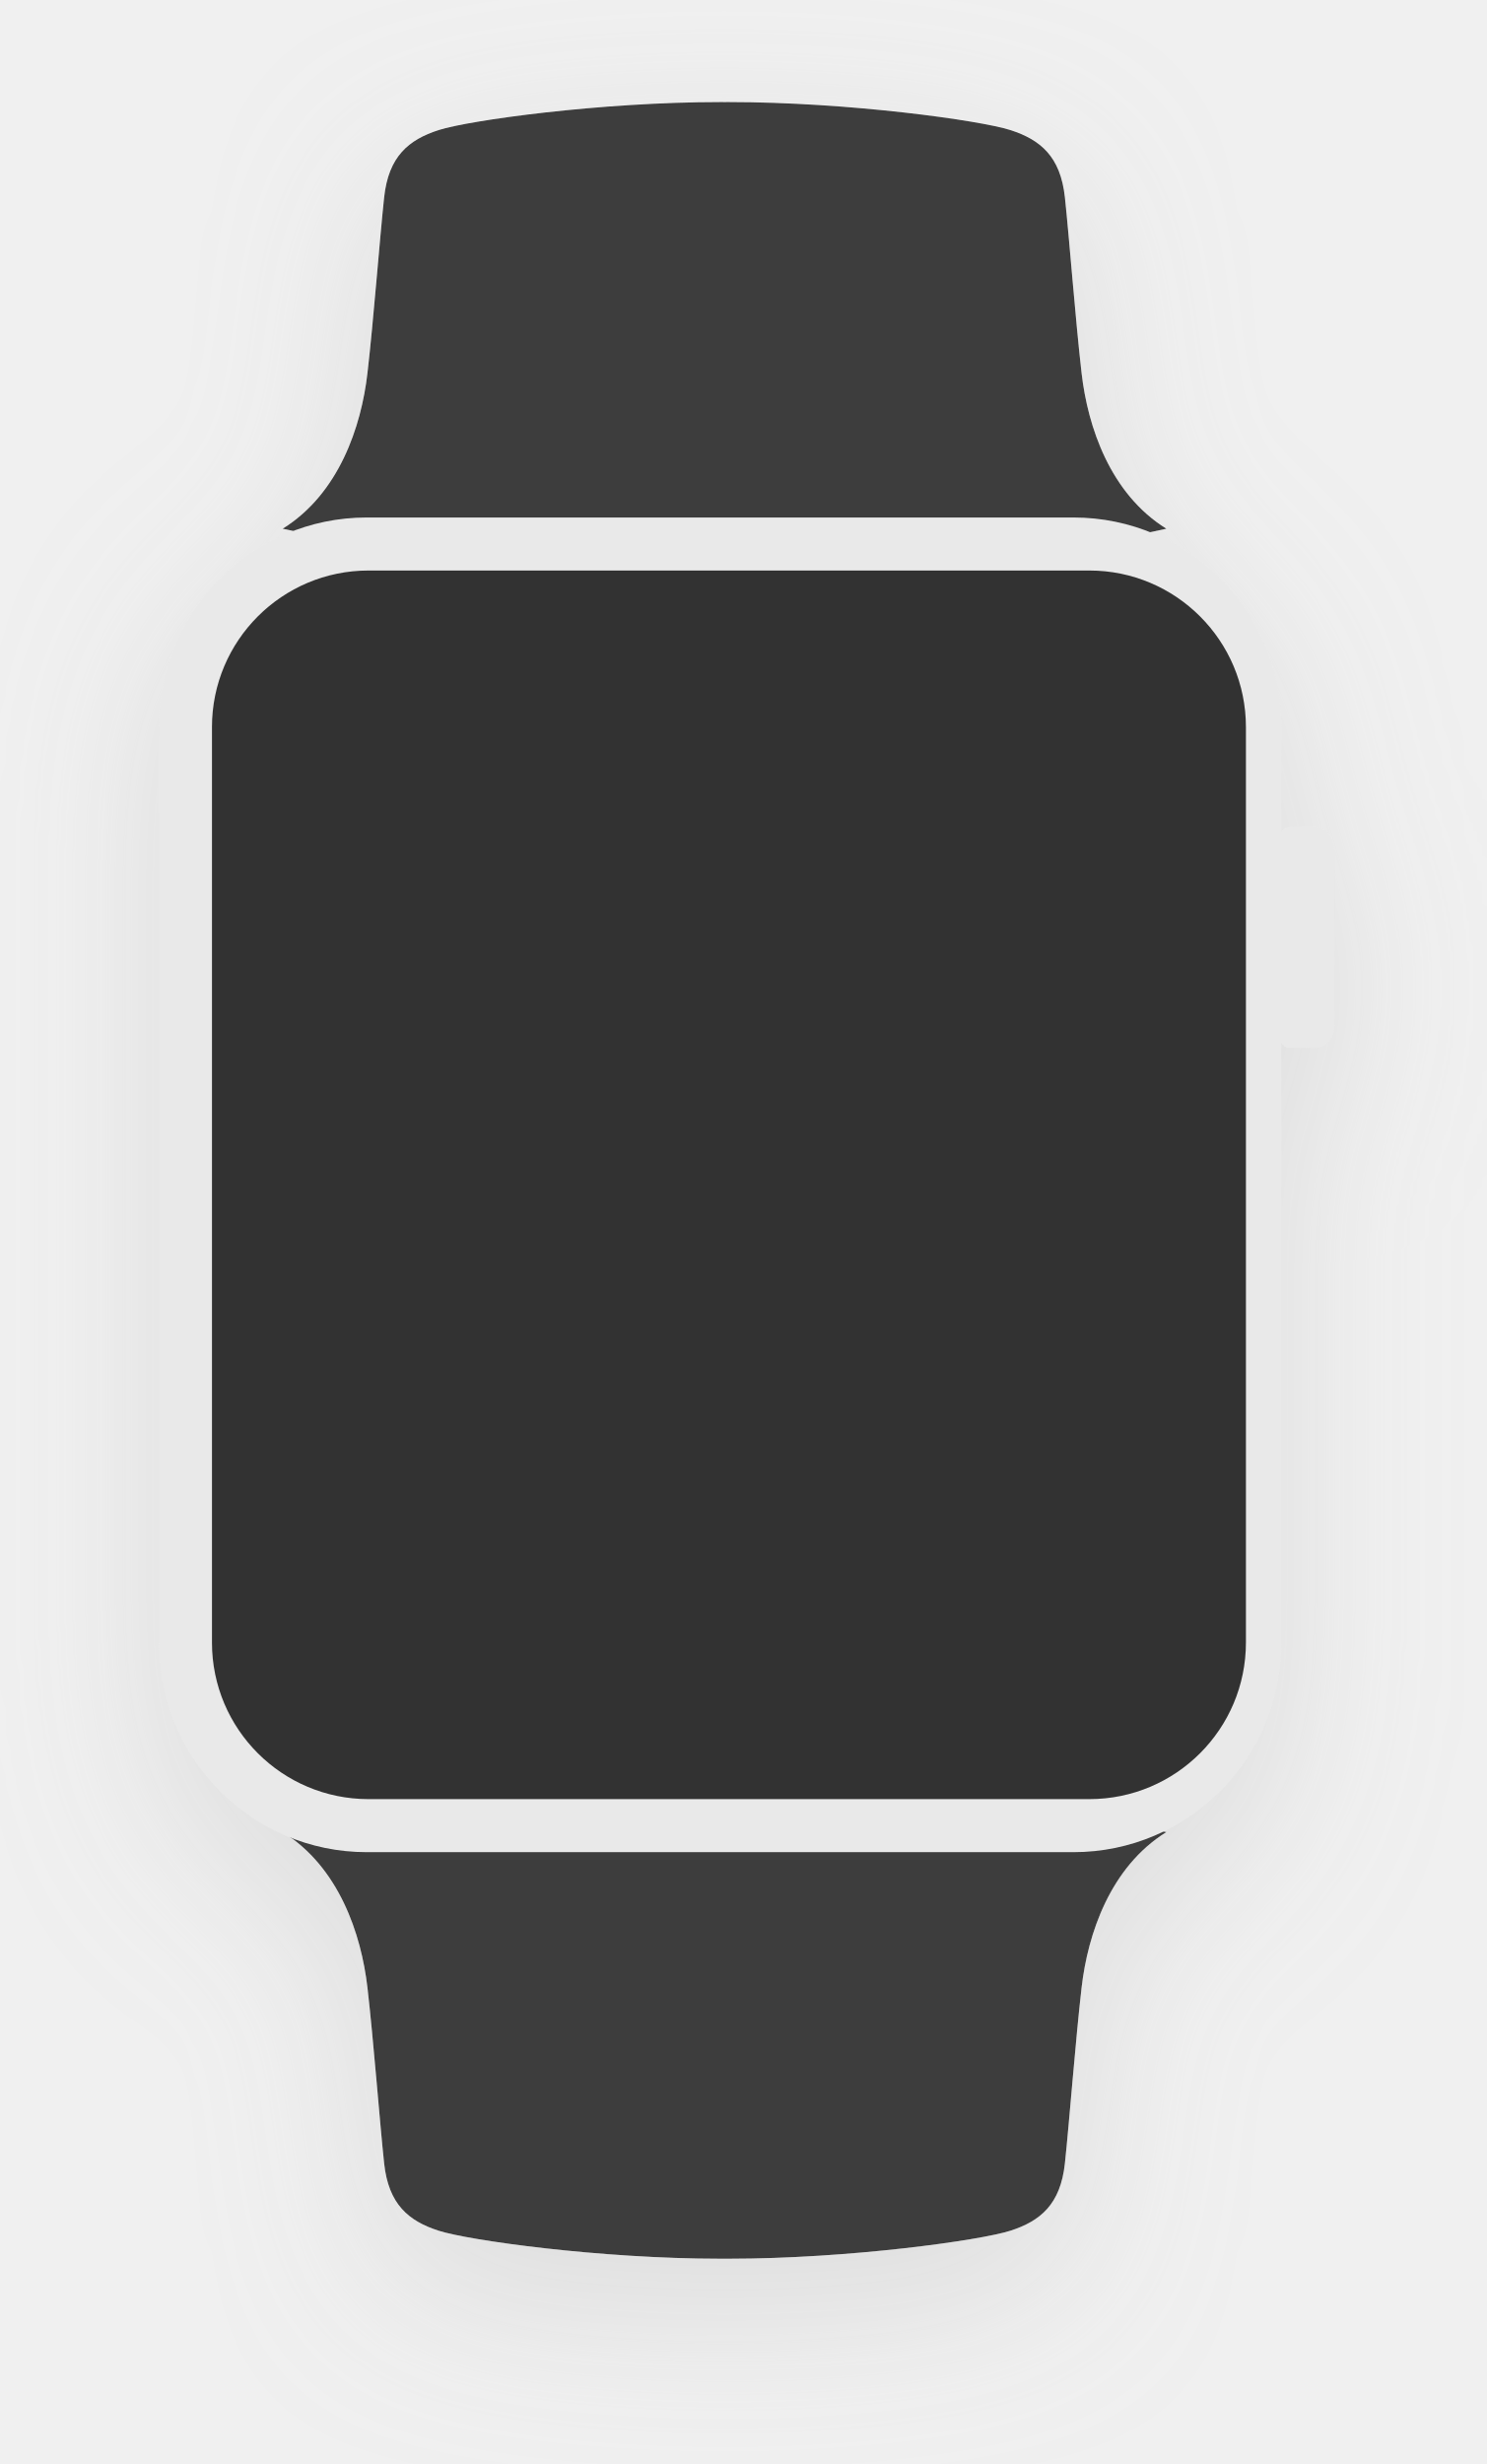
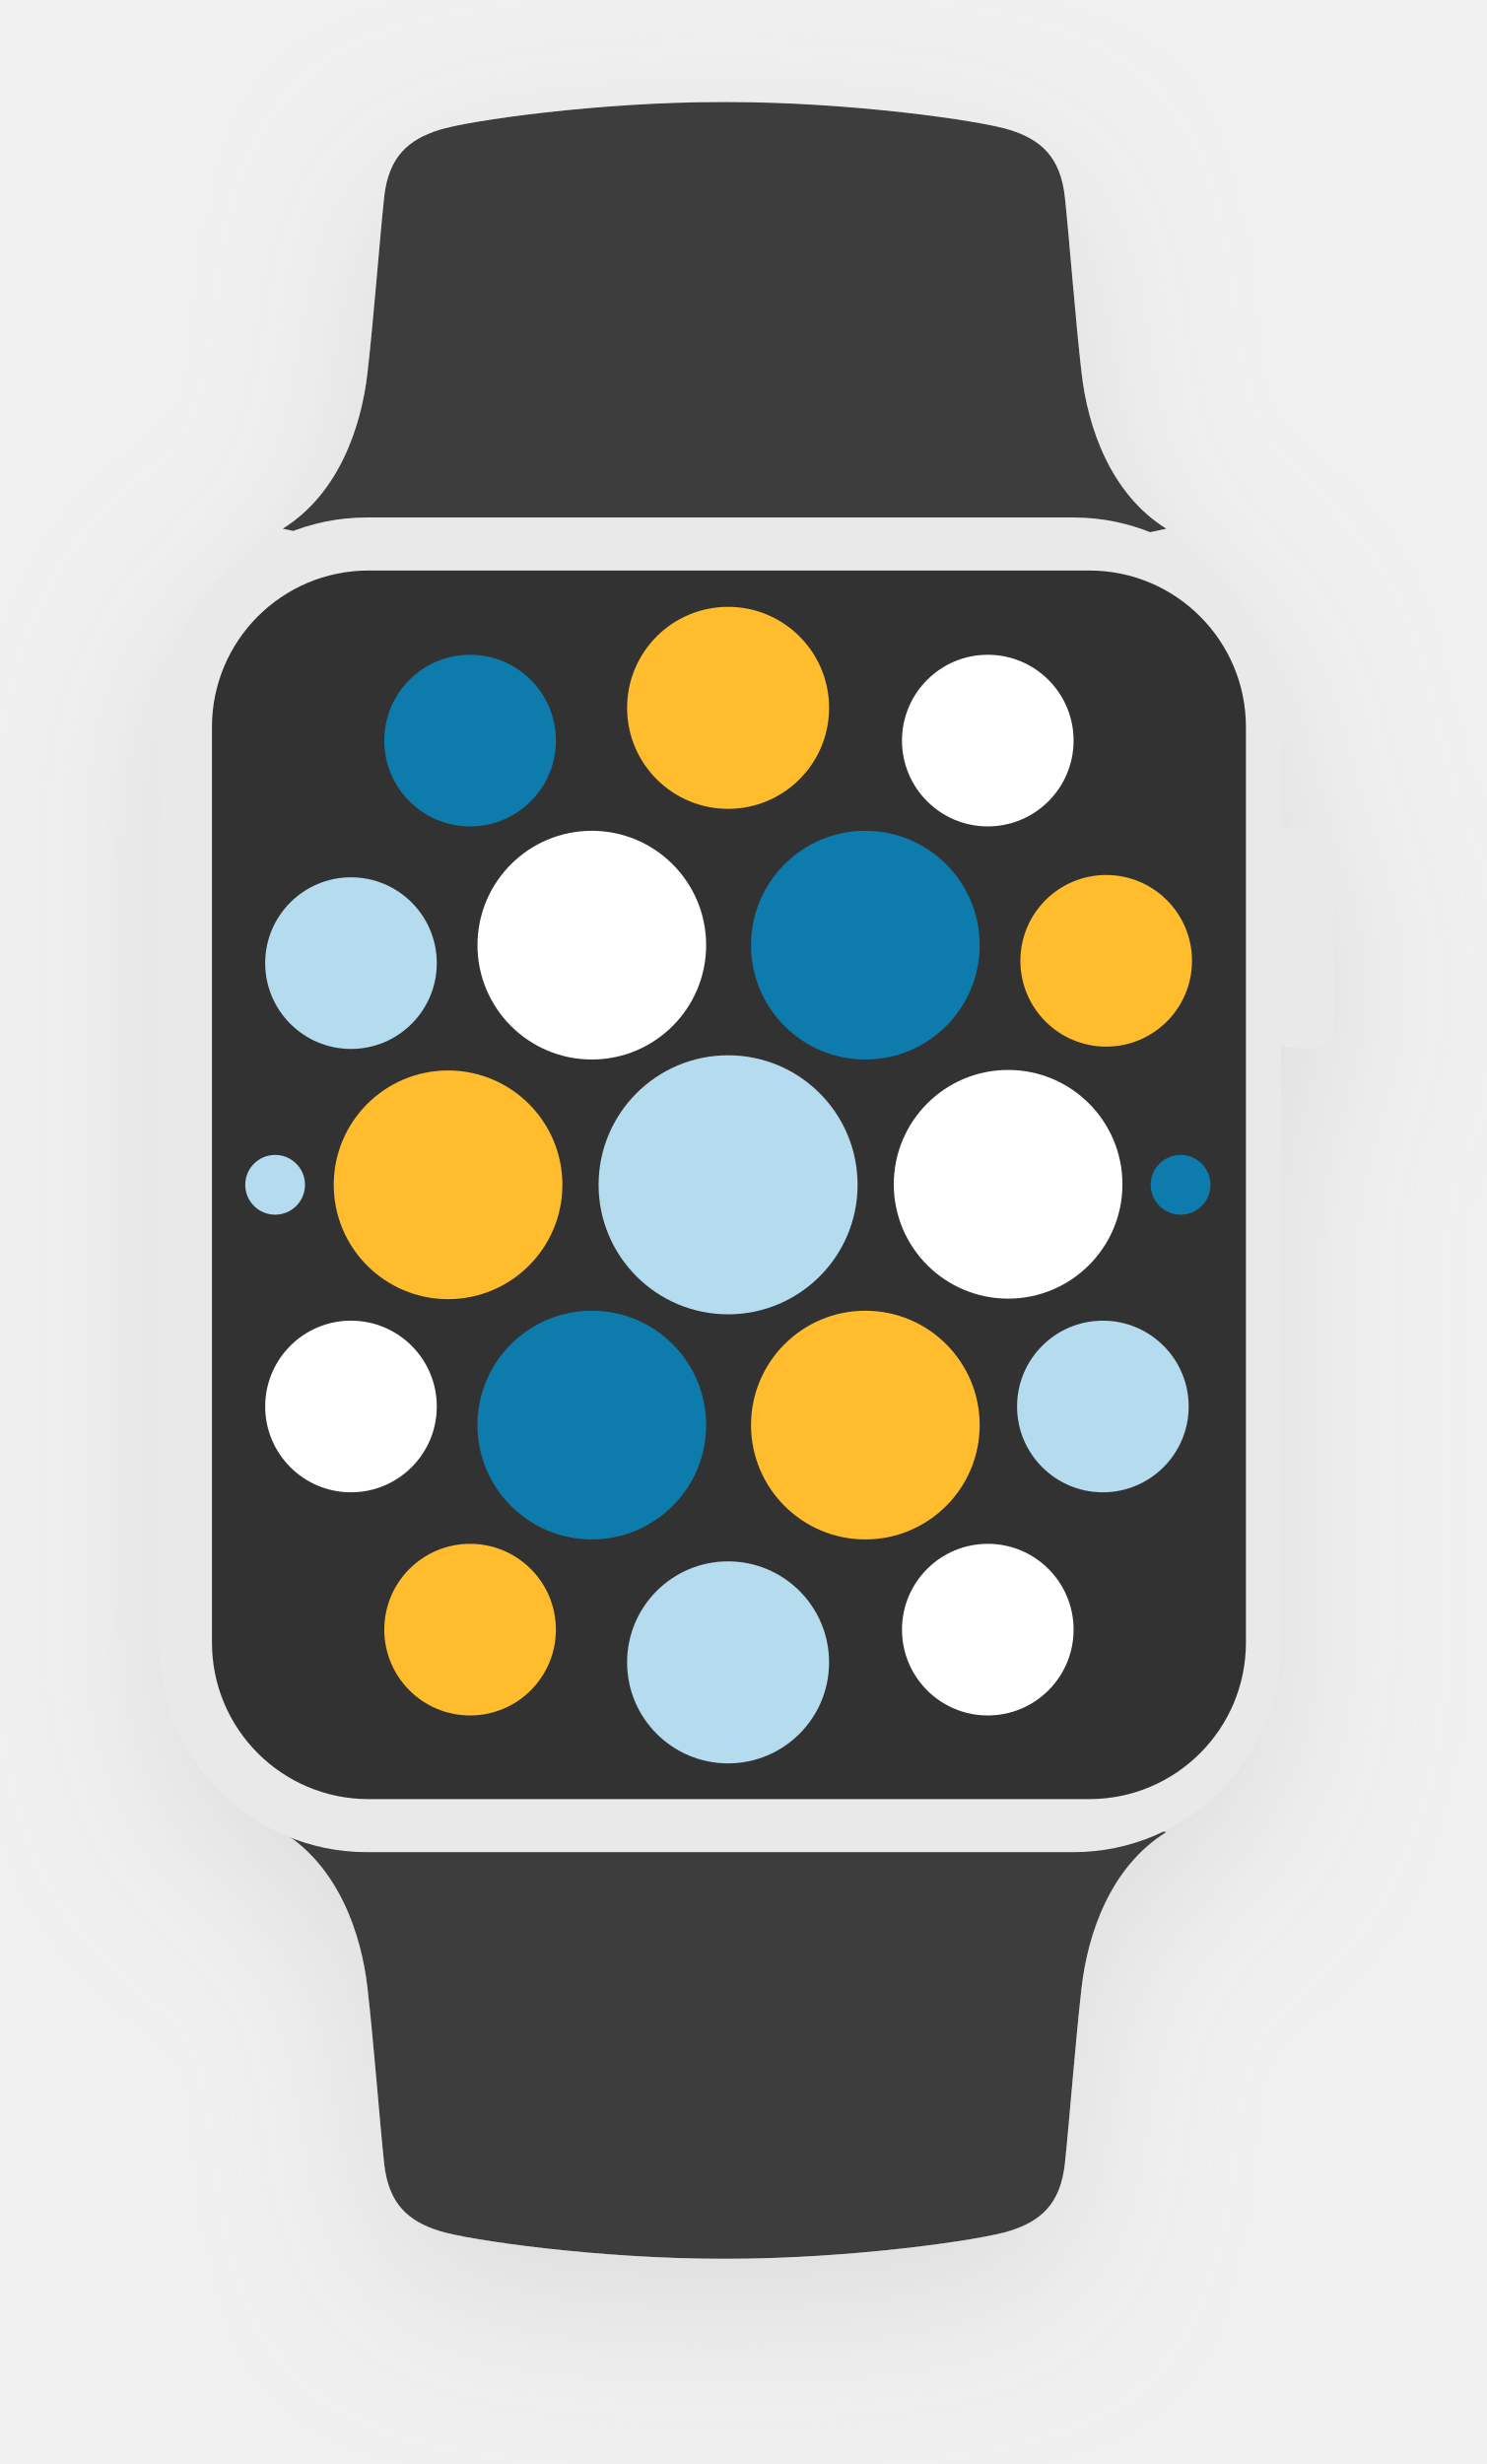
- <svg xmlns="http://www.w3.org/2000/svg" xmlns:xlink="http://www.w3.org/1999/xlink" width="146" height="242" viewBox="0 0 146 242">
+ <svg xmlns="http://www.w3.org/2000/svg" xmlns:xlink="http://www.w3.org/1999/xlink" width="146" height="242">
  <defs>
    <filter x="-50%" y="-50%" width="200%" height="200%" filterUnits="objectBoundingBox" id="a">
      <feOffset dy="5" in="SourceAlpha" result="shadowOffsetOuter1" />
      <feGaussianBlur stdDeviation="7.5" in="shadowOffsetOuter1" result="shadowBlurOuter1" />
      <feColorMatrix values="0 0 0 0 0.598 0 0 0 0 0.598 0 0 0 0 0.598 0 0 0 0.5 0" in="shadowBlurOuter1" result="shadowMatrixOuter1" />
      <feMerge>
        <feMergeNode in="shadowMatrixOuter1" />
        <feMergeNode in="SourceGraphic" />
      </feMerge>
    </filter>
-     <path d="M102.003 105.286c0 8.495-6.888 15.381-15.384 15.381h-70.8c-8.497 0-15.384-6.886-15.384-15.381v-89.905c0-8.495 6.888-15.381 15.384-15.381h70.8c8.497 0 15.384 6.887 15.384 15.381v89.905z" id="b" />
+     <path d="M102.003 105.286c0 8.495-6.888 15.38-15.385 15.38h-70.8c-8.496 0-15.384-6.885-15.384-15.38V15.38C.434 6.887 7.322 0 15.818 0h70.8c8.497 0 15.385 6.887 15.385 15.381v89.905Z" id="b" />
  </defs>
-   <g filter="url(#a)" fill="none">
-     <path d="M71.171 61.241l43.405-9.314c-5.527-3.432-7.722-10.021-8.327-15.263-.605-5.242-1.21-13.234-1.642-17.273-.432-4.039-2.42-5.672-5.359-6.617-2.939-.945-15.818-2.75-27.703-2.75l-.374.002-.374-.002c-11.885 0-24.764 1.805-27.703 2.75-2.939.945-4.927 2.578-5.359 6.617-.432 4.039-1.037 12.031-1.642 17.273-.605 5.242-2.8 11.831-8.327 15.263l43.405 9.314z" fill="#3D3D3D" />
-     <path d="M71.171 170.623l-43.405 9.314c5.527 3.432 7.722 10.021 8.327 15.263.605 5.242 1.21 13.234 1.642 17.273.432 4.039 2.42 5.672 5.359 6.617 2.939.945 15.818 2.75 27.703 2.75l.374-.002.374.002c11.885 0 24.764-1.805 27.703-2.75 2.939-.945 4.927-2.578 5.359-6.617.432-4.039 1.037-12.031 1.642-17.273.605-5.242 2.8-11.831 8.327-15.263l-43.405-9.314z" fill="#3D3D3D" />
-     <path d="M125.862 161.374c0 11.341-9.139 20.535-20.413 20.535h-69.423c-11.274 0-20.413-9.194-20.413-20.535v-90.015c0-11.341 9.139-20.535 20.413-20.535h69.423c11.274 0 20.413 9.194 20.413 20.535v90.015z" fill="#E9E9E9" />
-     <path d="M131.07 100.707c0 1.217-.844 2.204-1.885 2.204h-2.603c-1.041 0-2.457-3.261-2.457-8.098v-6.954c0-3.066 1.416-6.651 2.457-6.651h2.603c1.041 0 1.885.987 1.885 2.204v17.295z" fill="#E9E9E9" />
-     <g transform="translate(20.387 56.033)">
-       <mask id="c">
+   <g filter="url(#a)" transform="translate(15.612 10.023)" fill="none" fill-rule="evenodd">
+     <path d="m55.559 51.218 43.405-9.314c-5.527-3.433-7.721-10.021-8.327-15.264-.605-5.242-1.21-13.234-1.642-17.273-.432-4.04-2.42-5.672-5.359-6.617C80.697 1.805 67.818 0 55.933 0l-.374.002L55.184 0C43.3 0 30.42 1.805 27.482 2.75c-2.94.945-4.927 2.578-5.36 6.617-.431 4.04-1.036 12.031-1.642 17.273-.605 5.243-2.8 11.831-8.327 15.264l43.406 9.314Zm0 109.382-43.406 9.314c5.527 3.433 7.722 10.021 8.327 15.264.606 5.242 1.21 13.234 1.643 17.273.432 4.04 2.42 5.672 5.359 6.617 2.938.945 15.817 2.75 27.702 2.75l.375-.002.374.002c11.885 0 24.764-1.805 27.703-2.75 2.939-.945 4.927-2.578 5.36-6.617.431-4.04 1.036-12.031 1.641-17.273.606-5.243 2.8-11.831 8.327-15.264L55.56 160.6Z" fill="#3D3D3D" />
+     <path d="M110.25 151.35c0 11.342-9.14 20.535-20.414 20.535H20.413C9.14 171.885 0 162.692 0 151.351V61.336C0 49.995 9.14 40.8 20.413 40.8h69.423c11.274 0 20.414 9.194 20.414 20.535v90.015Z" fill="#E9E9E9" />
+     <path d="M115.458 90.684c0 1.217-.844 2.203-1.885 2.203h-2.602c-1.041 0-2.458-3.26-2.458-8.098v-6.953c0-3.067 1.417-6.651 2.458-6.651h2.602c1.041 0 1.885.986 1.885 2.203v17.296Z" fill="#E9E9E9" />
+     <g transform="translate(4.775 46.01)">
+       <mask id="c" fill="#fff">
        <use xlink:href="#b" />
      </mask>
      <use fill="#333" xlink:href="#b" />
-       <ellipse fill="#fff" mask="url(#c)" cx="78.642" cy="60.281" rx="11.23" ry="11.23" />
-       <ellipse fill="#0D7CAD" mask="url(#c)" cx="64.619" cy="36.794" rx="11.23" ry="11.23" />
-       <ellipse fill="#FFBD2E" mask="url(#c)" cx="51.135" cy="13.488" rx="9.92" ry="9.92" />
-       <ellipse fill="#0D7CAD" mask="url(#c)" cx="25.791" cy="16.703" rx="8.428" ry="8.428" />
-       <ellipse fill="#B5DBEF" mask="url(#c)" cx="14.091" cy="38.56" rx="8.428" ry="8.428" />
-       <ellipse fill="#fff" mask="url(#c)" cx="14.091" cy="82.104" rx="8.428" ry="8.428" />
-       <ellipse fill="#FFBD2E" mask="url(#c)" cx="25.791" cy="104.021" rx="8.428" ry="8.428" />
-       <ellipse fill="#fff" mask="url(#c)" cx="76.646" cy="104.021" rx="8.428" ry="8.428" />
-       <ellipse fill="#B5DBEF" mask="url(#c)" cx="87.95" cy="82.104" rx="8.428" ry="8.428" />
-       <ellipse fill="#0D7CAD" mask="url(#c)" cx="95.585" cy="60.332" rx="2.935" ry="2.935" />
-       <ellipse fill="#B5DBEF" mask="url(#c)" cx="6.639" cy="60.332" rx="2.935" ry="2.935" />
-       <ellipse fill="#FFBD2E" mask="url(#c)" cx="88.276" cy="38.333" rx="8.428" ry="8.428" />
-       <ellipse fill="#fff" mask="url(#c)" cx="76.646" cy="16.703" rx="8.428" ry="8.428" />
-       <ellipse fill="#B5DBEF" mask="url(#c)" cx="51.135" cy="107.236" rx="9.92" ry="9.92" />
-       <ellipse fill="#fff" mask="url(#c)" cx="37.748" cy="36.794" rx="11.23" ry="11.23" />
-       <ellipse fill="#FFBD2E" mask="url(#c)" cx="23.628" cy="60.332" rx="11.23" ry="11.23" />
-       <ellipse fill="#0D7CAD" mask="url(#c)" cx="37.748" cy="83.93" rx="11.23" ry="11.23" />
-       <ellipse fill="#FFBD2E" mask="url(#c)" cx="64.619" cy="83.93" rx="11.23" ry="11.23" />
-       <path d="M51.135 73.053c7.026 0 12.721-5.696 12.721-12.721 0-7.026-5.696-12.721-12.721-12.721-7.026 0-12.721 5.696-12.721 12.721 0 7.026 5.696 12.721 12.721 12.721z" fill="#B5DBEF" mask="url(#c)" />
+       <circle fill="#FFF" mask="url(#c)" cx="78.642" cy="60.281" r="11.23" />
+       <circle fill="#0D7CAD" mask="url(#c)" cx="64.619" cy="36.794" r="11.23" />
+       <circle fill="#FFBD2E" mask="url(#c)" cx="51.135" cy="13.488" r="9.92" />
+       <circle fill="#0D7CAD" mask="url(#c)" cx="25.791" cy="16.703" r="8.428" />
+       <circle fill="#B5DBEF" mask="url(#c)" cx="14.091" cy="38.56" r="8.428" />
+       <circle fill="#FFF" mask="url(#c)" cx="14.091" cy="82.104" r="8.428" />
+       <circle fill="#FFBD2E" mask="url(#c)" cx="25.791" cy="104.021" r="8.428" />
+       <circle fill="#FFF" mask="url(#c)" cx="76.646" cy="104.021" r="8.428" />
+       <circle fill="#B5DBEF" mask="url(#c)" cx="87.95" cy="82.104" r="8.428" />
+       <circle fill="#0D7CAD" mask="url(#c)" cx="95.585" cy="60.332" r="2.935" />
+       <circle fill="#B5DBEF" mask="url(#c)" cx="6.639" cy="60.332" r="2.935" />
+       <circle fill="#FFBD2E" mask="url(#c)" cx="88.276" cy="38.333" r="8.428" />
+       <circle fill="#FFF" mask="url(#c)" cx="76.646" cy="16.703" r="8.428" />
+       <circle fill="#B5DBEF" mask="url(#c)" cx="51.135" cy="107.236" r="9.92" />
+       <circle fill="#FFF" mask="url(#c)" cx="37.748" cy="36.794" r="11.23" />
+       <circle fill="#FFBD2E" mask="url(#c)" cx="23.628" cy="60.332" r="11.23" />
+       <circle fill="#0D7CAD" mask="url(#c)" cx="37.748" cy="83.93" r="11.23" />
+       <circle fill="#FFBD2E" mask="url(#c)" cx="64.619" cy="83.93" r="11.23" />
+       <path d="M51.135 73.053c7.026 0 12.721-5.695 12.721-12.721S58.161 47.61 51.135 47.61s-12.721 5.695-12.721 12.72c0 7.027 5.695 12.722 12.721 12.722Z" fill="#B5DBEF" mask="url(#c)" />
    </g>
  </g>
</svg>
